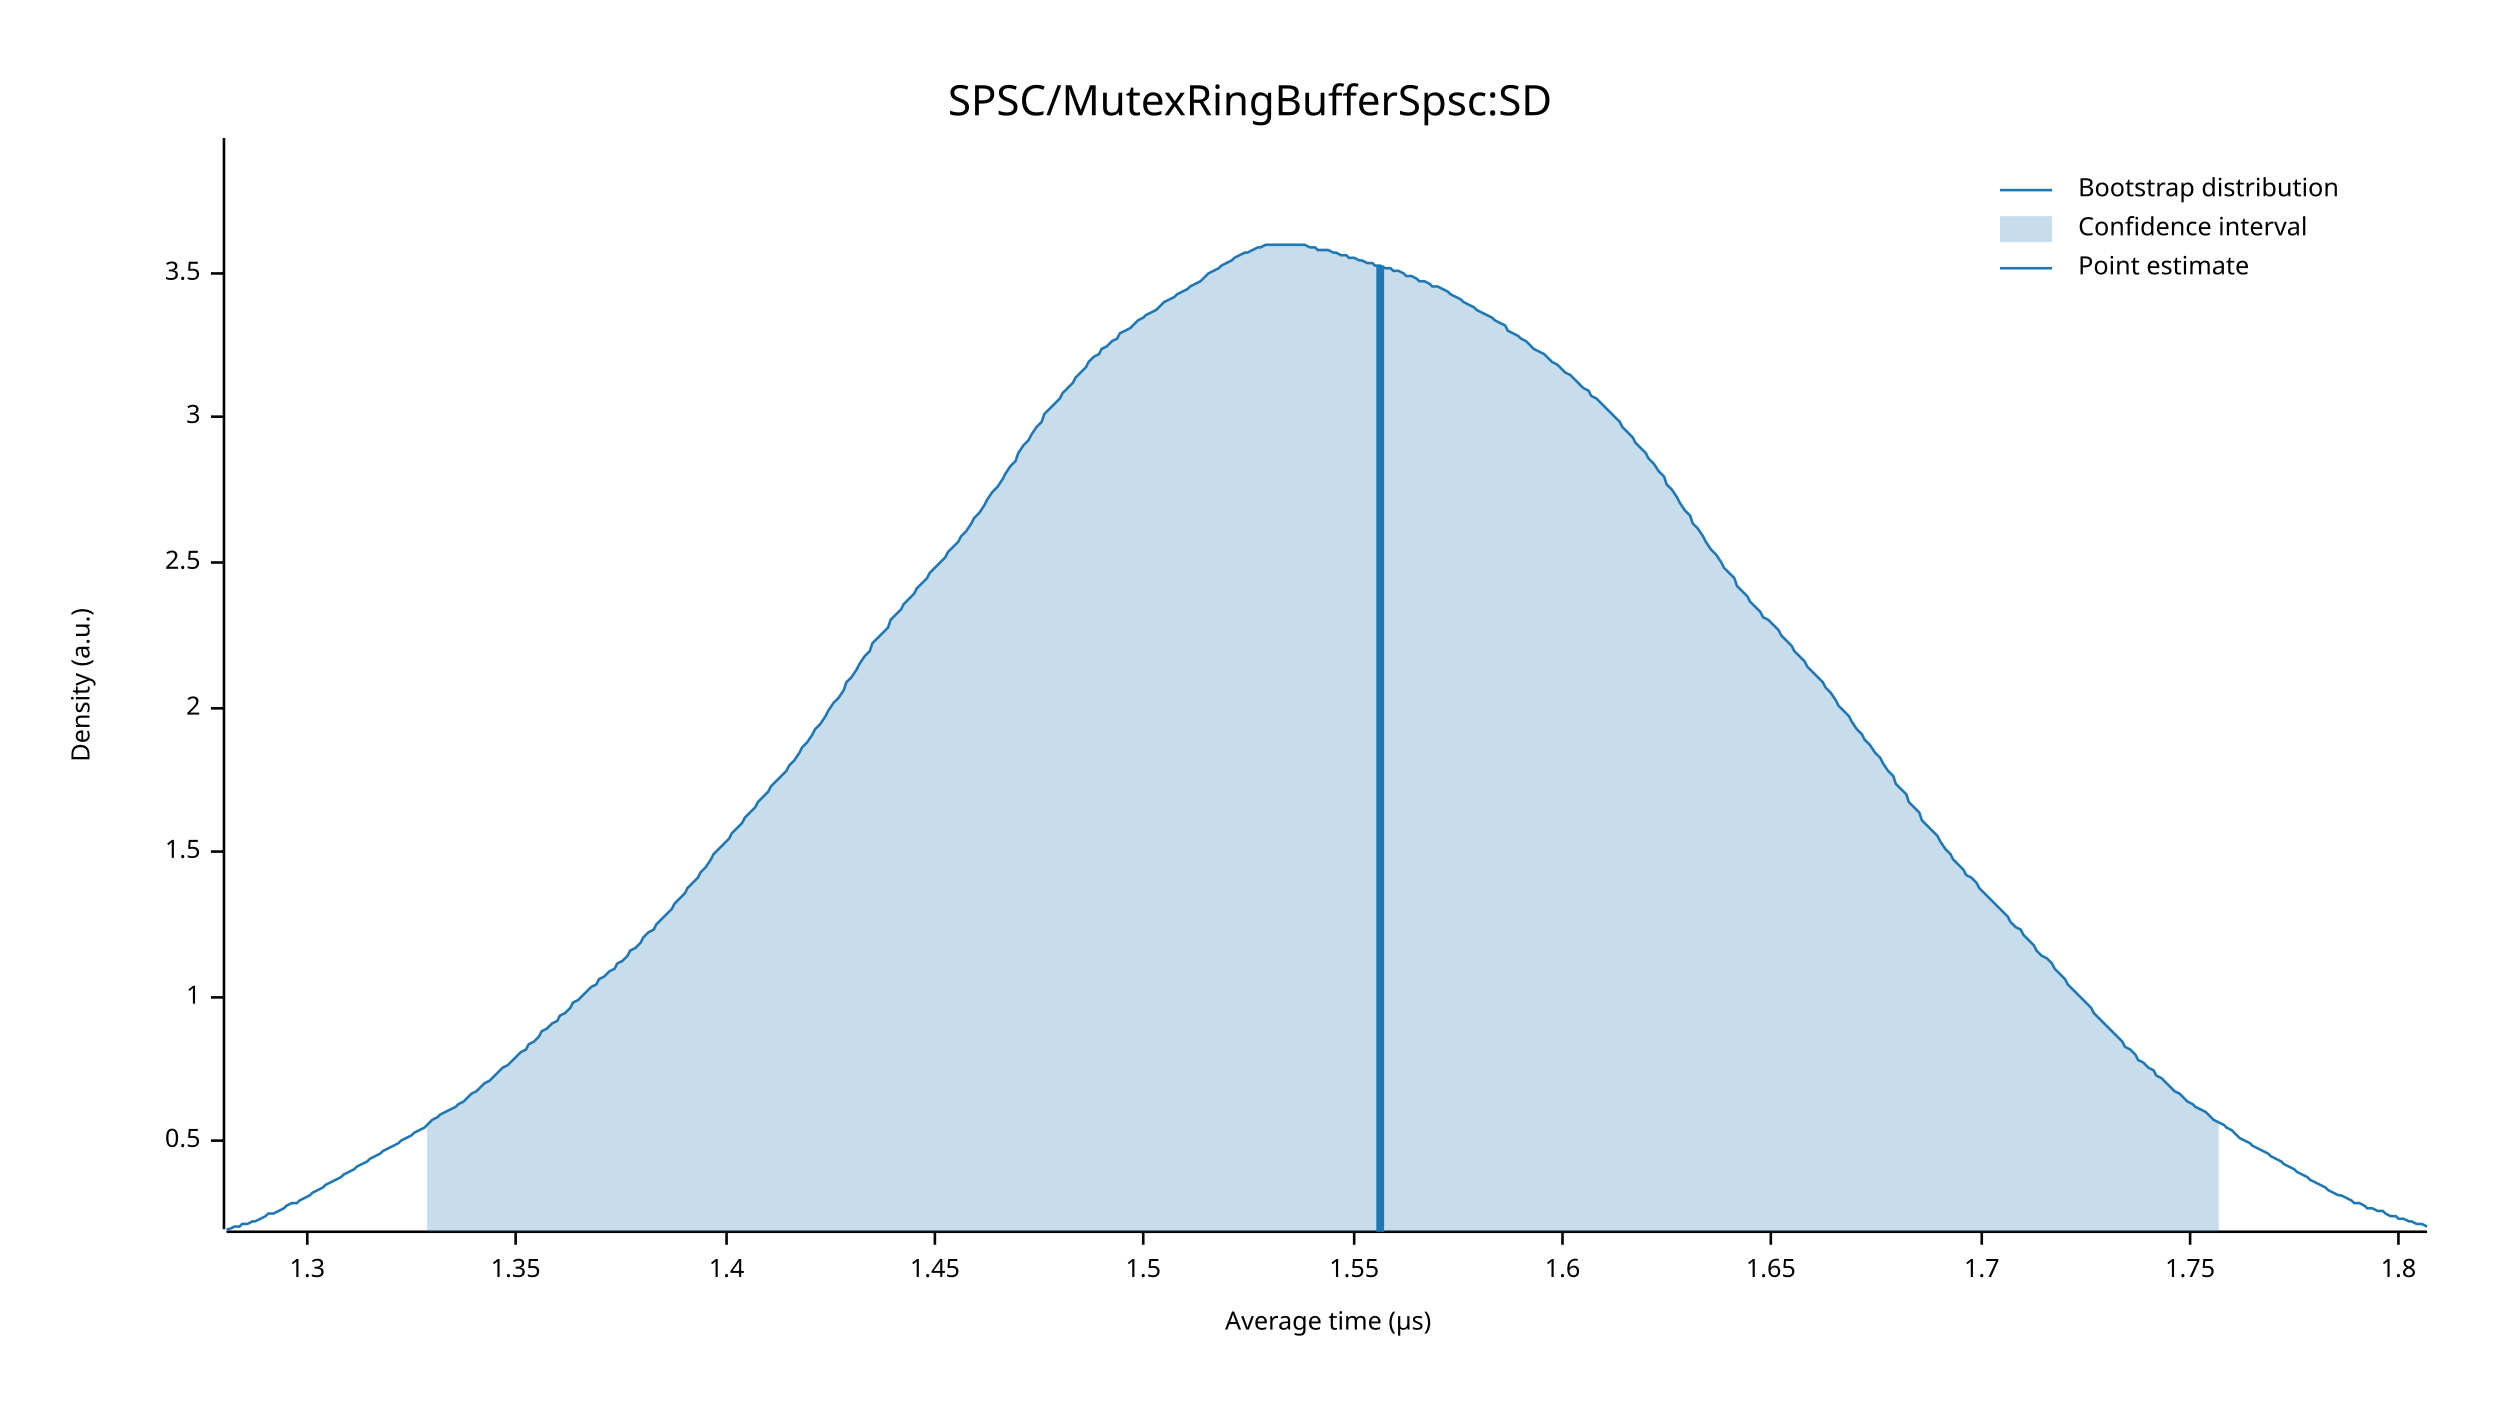
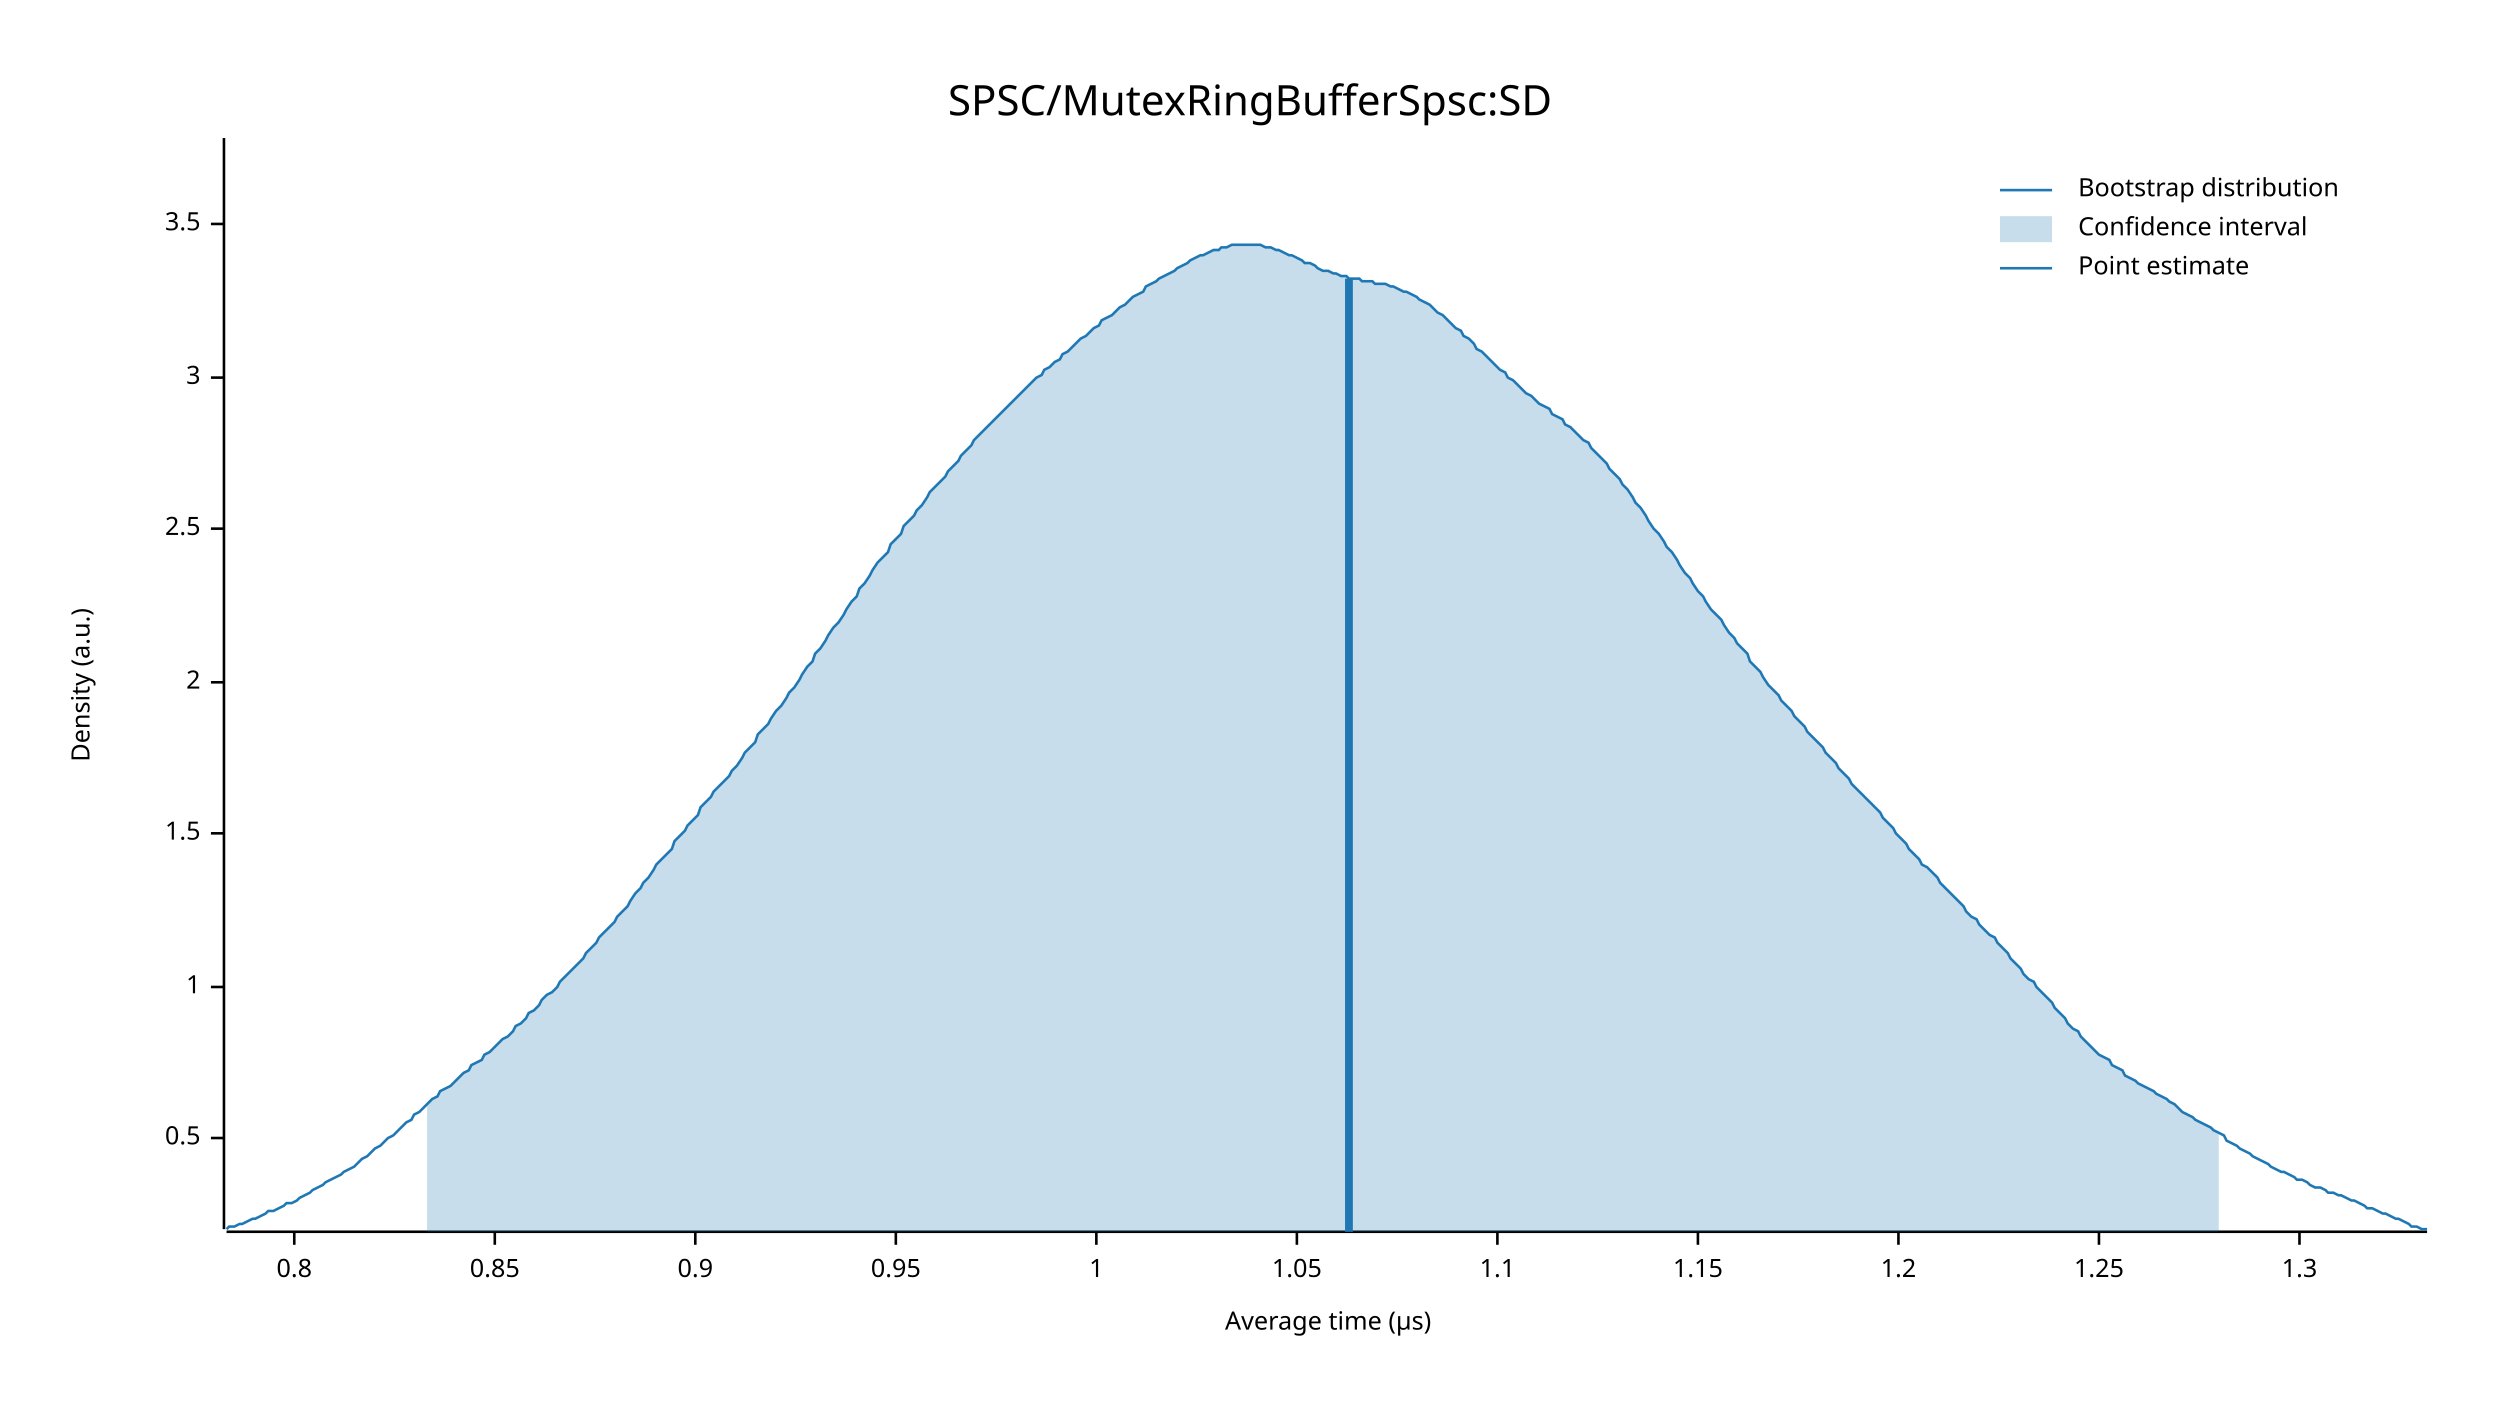
<svg xmlns="http://www.w3.org/2000/svg" width="960" height="540" viewBox="0 0 960 540">
  <text x="480" y="32" dy="0.76em" text-anchor="middle" font-family="sans-serif" font-size="16.129" opacity="1" fill="#000000">
SPSC/MutexRingBufferSpsc:SD
</text>
  <text x="27" y="263" dy="0.76em" text-anchor="middle" font-family="sans-serif" font-size="9.677" opacity="1" fill="#000000" transform="rotate(270, 27, 263)">
Density (a.u.)
</text>
  <text x="510" y="513" dy="-0.5ex" text-anchor="middle" font-family="sans-serif" font-size="9.677" opacity="1" fill="#000000">
Average time (µs)
</text>
  <polyline fill="none" opacity="1" stroke="#000000" stroke-width="1" points="86,53 86,472 " />
-   <text x="77" y="438" dy="0.5ex" text-anchor="end" font-family="sans-serif" font-size="9.677" opacity="1" fill="#000000">
+   <text x="77" y="437" dy="0.5ex" text-anchor="end" font-family="sans-serif" font-size="9.677" opacity="1" fill="#000000">
0.5
</text>
-   <polyline fill="none" opacity="1" stroke="#000000" stroke-width="1" points="81,438 86,438 " />
-   <text x="77" y="383" dy="0.5ex" text-anchor="end" font-family="sans-serif" font-size="9.677" opacity="1" fill="#000000">
+   <polyline fill="none" opacity="1" stroke="#000000" stroke-width="1" points="81,437 86,437 " />
+   <text x="77" y="379" dy="0.5ex" text-anchor="end" font-family="sans-serif" font-size="9.677" opacity="1" fill="#000000">
1
</text>
-   <polyline fill="none" opacity="1" stroke="#000000" stroke-width="1" points="81,383 86,383 " />
-   <text x="77" y="327" dy="0.5ex" text-anchor="end" font-family="sans-serif" font-size="9.677" opacity="1" fill="#000000">
+   <polyline fill="none" opacity="1" stroke="#000000" stroke-width="1" points="81,379 86,379 " />
+   <text x="77" y="320" dy="0.5ex" text-anchor="end" font-family="sans-serif" font-size="9.677" opacity="1" fill="#000000">
1.5
</text>
-   <polyline fill="none" opacity="1" stroke="#000000" stroke-width="1" points="81,327 86,327 " />
-   <text x="77" y="272" dy="0.5ex" text-anchor="end" font-family="sans-serif" font-size="9.677" opacity="1" fill="#000000">
+   <polyline fill="none" opacity="1" stroke="#000000" stroke-width="1" points="81,320 86,320 " />
+   <text x="77" y="262" dy="0.5ex" text-anchor="end" font-family="sans-serif" font-size="9.677" opacity="1" fill="#000000">
2
</text>
-   <polyline fill="none" opacity="1" stroke="#000000" stroke-width="1" points="81,272 86,272 " />
-   <text x="77" y="216" dy="0.5ex" text-anchor="end" font-family="sans-serif" font-size="9.677" opacity="1" fill="#000000">
+   <polyline fill="none" opacity="1" stroke="#000000" stroke-width="1" points="81,262 86,262 " />
+   <text x="77" y="203" dy="0.5ex" text-anchor="end" font-family="sans-serif" font-size="9.677" opacity="1" fill="#000000">
2.5
</text>
-   <polyline fill="none" opacity="1" stroke="#000000" stroke-width="1" points="81,216 86,216 " />
-   <text x="77" y="160" dy="0.5ex" text-anchor="end" font-family="sans-serif" font-size="9.677" opacity="1" fill="#000000">
+   <polyline fill="none" opacity="1" stroke="#000000" stroke-width="1" points="81,203 86,203 " />
+   <text x="77" y="145" dy="0.5ex" text-anchor="end" font-family="sans-serif" font-size="9.677" opacity="1" fill="#000000">
3
</text>
-   <polyline fill="none" opacity="1" stroke="#000000" stroke-width="1" points="81,160 86,160 " />
-   <text x="77" y="105" dy="0.5ex" text-anchor="end" font-family="sans-serif" font-size="9.677" opacity="1" fill="#000000">
+   <polyline fill="none" opacity="1" stroke="#000000" stroke-width="1" points="81,145 86,145 " />
+   <text x="77" y="86" dy="0.5ex" text-anchor="end" font-family="sans-serif" font-size="9.677" opacity="1" fill="#000000">
3.5
</text>
-   <polyline fill="none" opacity="1" stroke="#000000" stroke-width="1" points="81,105 86,105 " />
+   <polyline fill="none" opacity="1" stroke="#000000" stroke-width="1" points="81,86 86,86 " />
  <polyline fill="none" opacity="1" stroke="#000000" stroke-width="1" points="87,473 932,473 " />
-   <text x="118" y="483" dy="0.76em" text-anchor="middle" font-family="sans-serif" font-size="9.677" opacity="1" fill="#000000">
+   <text x="113" y="483" dy="0.76em" text-anchor="middle" font-family="sans-serif" font-size="9.677" opacity="1" fill="#000000">
+ 0.8
+ </text>
+   <polyline fill="none" opacity="1" stroke="#000000" stroke-width="1" points="113,473 113,478 " />
+   <text x="190" y="483" dy="0.76em" text-anchor="middle" font-family="sans-serif" font-size="9.677" opacity="1" fill="#000000">
+ 0.85
+ </text>
+   <polyline fill="none" opacity="1" stroke="#000000" stroke-width="1" points="190,473 190,478 " />
+   <text x="267" y="483" dy="0.76em" text-anchor="middle" font-family="sans-serif" font-size="9.677" opacity="1" fill="#000000">
+ 0.9
+ </text>
+   <polyline fill="none" opacity="1" stroke="#000000" stroke-width="1" points="267,473 267,478 " />
+   <text x="344" y="483" dy="0.76em" text-anchor="middle" font-family="sans-serif" font-size="9.677" opacity="1" fill="#000000">
+ 0.95
+ </text>
+   <polyline fill="none" opacity="1" stroke="#000000" stroke-width="1" points="344,473 344,478 " />
+   <text x="421" y="483" dy="0.76em" text-anchor="middle" font-family="sans-serif" font-size="9.677" opacity="1" fill="#000000">
+ 1
+ </text>
+   <polyline fill="none" opacity="1" stroke="#000000" stroke-width="1" points="421,473 421,478 " />
+   <text x="498" y="483" dy="0.76em" text-anchor="middle" font-family="sans-serif" font-size="9.677" opacity="1" fill="#000000">
+ 1.05
+ </text>
+   <polyline fill="none" opacity="1" stroke="#000000" stroke-width="1" points="498,473 498,478 " />
+   <text x="575" y="483" dy="0.76em" text-anchor="middle" font-family="sans-serif" font-size="9.677" opacity="1" fill="#000000">
+ 1.1
+ </text>
+   <polyline fill="none" opacity="1" stroke="#000000" stroke-width="1" points="575,473 575,478 " />
+   <text x="652" y="483" dy="0.76em" text-anchor="middle" font-family="sans-serif" font-size="9.677" opacity="1" fill="#000000">
+ 1.15
+ </text>
+   <polyline fill="none" opacity="1" stroke="#000000" stroke-width="1" points="652,473 652,478 " />
+   <text x="729" y="483" dy="0.76em" text-anchor="middle" font-family="sans-serif" font-size="9.677" opacity="1" fill="#000000">
+ 1.2
+ </text>
+   <polyline fill="none" opacity="1" stroke="#000000" stroke-width="1" points="729,473 729,478 " />
+   <text x="806" y="483" dy="0.76em" text-anchor="middle" font-family="sans-serif" font-size="9.677" opacity="1" fill="#000000">
+ 1.25
+ </text>
+   <polyline fill="none" opacity="1" stroke="#000000" stroke-width="1" points="806,473 806,478 " />
+   <text x="883" y="483" dy="0.76em" text-anchor="middle" font-family="sans-serif" font-size="9.677" opacity="1" fill="#000000">
1.3
</text>
-   <polyline fill="none" opacity="1" stroke="#000000" stroke-width="1" points="118,473 118,478 " />
-   <text x="198" y="483" dy="0.76em" text-anchor="middle" font-family="sans-serif" font-size="9.677" opacity="1" fill="#000000">
- 1.35
- </text>
-   <polyline fill="none" opacity="1" stroke="#000000" stroke-width="1" points="198,473 198,478 " />
-   <text x="279" y="483" dy="0.76em" text-anchor="middle" font-family="sans-serif" font-size="9.677" opacity="1" fill="#000000">
- 1.4
- </text>
-   <polyline fill="none" opacity="1" stroke="#000000" stroke-width="1" points="279,473 279,478 " />
-   <text x="359" y="483" dy="0.76em" text-anchor="middle" font-family="sans-serif" font-size="9.677" opacity="1" fill="#000000">
- 1.45
- </text>
-   <polyline fill="none" opacity="1" stroke="#000000" stroke-width="1" points="359,473 359,478 " />
-   <text x="439" y="483" dy="0.76em" text-anchor="middle" font-family="sans-serif" font-size="9.677" opacity="1" fill="#000000">
- 1.5
- </text>
-   <polyline fill="none" opacity="1" stroke="#000000" stroke-width="1" points="439,473 439,478 " />
-   <text x="520" y="483" dy="0.76em" text-anchor="middle" font-family="sans-serif" font-size="9.677" opacity="1" fill="#000000">
- 1.55
- </text>
-   <polyline fill="none" opacity="1" stroke="#000000" stroke-width="1" points="520,473 520,478 " />
-   <text x="600" y="483" dy="0.76em" text-anchor="middle" font-family="sans-serif" font-size="9.677" opacity="1" fill="#000000">
- 1.6
- </text>
-   <polyline fill="none" opacity="1" stroke="#000000" stroke-width="1" points="600,473 600,478 " />
-   <text x="680" y="483" dy="0.76em" text-anchor="middle" font-family="sans-serif" font-size="9.677" opacity="1" fill="#000000">
- 1.65
- </text>
-   <polyline fill="none" opacity="1" stroke="#000000" stroke-width="1" points="680,473 680,478 " />
-   <text x="761" y="483" dy="0.76em" text-anchor="middle" font-family="sans-serif" font-size="9.677" opacity="1" fill="#000000">
- 1.7
- </text>
-   <polyline fill="none" opacity="1" stroke="#000000" stroke-width="1" points="761,473 761,478 " />
-   <text x="841" y="483" dy="0.76em" text-anchor="middle" font-family="sans-serif" font-size="9.677" opacity="1" fill="#000000">
- 1.75
- </text>
-   <polyline fill="none" opacity="1" stroke="#000000" stroke-width="1" points="841,473 841,478 " />
-   <text x="921" y="483" dy="0.76em" text-anchor="middle" font-family="sans-serif" font-size="9.677" opacity="1" fill="#000000">
- 1.8
- </text>
-   <polyline fill="none" opacity="1" stroke="#000000" stroke-width="1" points="921,473 921,478 " />
-   <polyline fill="none" opacity="1" stroke="#1F78B4" stroke-width="1" points="87,472 88,472 90,471 92,471 93,470 95,470 97,469 98,469 100,468 102,467 103,466 105,466 107,465 109,464 110,463 112,462 114,462 115,461 117,460 119,459 120,458 122,457 124,456 125,455 127,454 129,453 131,452 132,451 134,450 136,449 137,448 139,447 141,446 142,445 144,444 146,443 147,442 149,441 151,440 153,439 154,438 156,437 158,436 159,435 161,434 163,433 164,432 166,430 168,429 169,428 171,427 173,426 175,425 176,424 178,423 180,421 181,420 183,419 185,417 186,416 188,415 190,413 191,412 193,410 195,409 197,407 198,406 200,404 202,403 203,401 205,400 207,398 208,396 210,395 212,393 214,392 215,390 217,389 219,387 220,385 222,384 224,382 225,381 227,379 229,378 230,376 232,375 234,373 236,372 237,370 239,369 241,367 242,365 244,364 246,362 247,360 249,358 251,357 252,355 254,353 256,351 258,349 259,347 261,345 263,343 264,341 266,339 268,337 269,335 271,333 273,330 274,328 276,326 278,324 280,322 281,320 283,318 285,316 286,314 288,312 290,310 291,308 293,306 295,304 296,302 298,300 300,298 302,296 303,294 305,292 307,289 308,287 310,285 312,282 313,280 315,278 317,275 318,273 320,270 322,268 324,265 325,262 327,260 329,257 330,255 332,252 334,250 335,247 337,245 339,243 341,241 342,238 344,236 346,234 347,232 349,230 351,228 352,226 354,224 356,222 357,220 359,218 361,216 363,214 364,212 366,210 368,208 369,206 371,204 373,201 374,199 376,197 378,194 379,192 381,189 383,187 385,184 386,182 388,179 390,177 391,174 393,171 395,169 396,167 398,164 400,162 401,159 403,157 405,155 407,153 408,151 410,149 412,147 413,145 415,143 417,141 418,139 420,137 422,136 423,134 425,133 427,131 429,130 430,128 432,127 434,126 435,125 437,123 439,122 440,121 442,120 444,119 445,118 447,116 449,115 451,114 452,113 454,112 456,111 457,110 459,109 461,108 462,107 464,105 466,104 468,103 469,102 471,101 473,100 474,99 476,98 478,97 479,97 481,96 483,95 484,95 486,94 488,94 490,94 491,94 493,94 495,94 496,94 498,94 500,94 501,94 503,95 505,95 506,96 508,96 510,96 512,97 513,97 515,98 517,98 518,99 520,99 522,100 523,100 525,101 527,101 528,102 530,102 532,103 534,103 535,104 537,104 539,105 540,106 542,106 544,107 545,108 547,108 549,109 550,110 552,110 554,111 556,112 557,113 559,114 561,115 562,116 564,117 566,118 567,119 569,120 571,121 573,122 574,123 576,124 578,125 579,127 581,128 583,129 584,130 586,131 588,133 589,134 591,135 593,136 595,138 596,139 598,140 600,142 601,143 603,144 605,146 606,147 608,149 610,150 611,152 613,153 615,155 617,157 618,158 620,160 622,162 623,164 625,166 627,168 628,170 630,172 632,174 633,176 635,178 637,181 639,183 640,186 642,188 644,191 645,193 647,196 649,198 650,201 652,203 654,206 655,208 657,211 659,213 661,216 662,218 664,220 666,222 667,225 669,227 671,229 672,231 674,233 676,235 677,237 679,238 681,240 683,242 684,244 686,246 688,248 689,250 691,252 693,254 694,256 696,258 698,260 700,262 701,264 703,266 705,269 706,271 708,273 710,275 711,277 713,280 715,282 716,284 718,286 720,289 722,291 723,293 725,296 727,298 728,301 730,303 732,305 733,308 735,310 737,312 738,315 740,317 742,319 744,321 745,323 747,326 749,328 750,330 752,332 754,334 755,336 757,337 759,339 760,341 762,343 764,345 766,347 767,348 769,350 771,352 772,354 774,356 776,357 777,359 779,361 781,363 782,365 784,367 786,368 788,370 789,372 791,374 793,376 794,378 796,380 798,382 799,383 801,385 803,387 804,389 806,391 808,393 810,395 811,396 813,398 815,400 816,402 818,403 820,405 821,407 823,408 825,410 827,411 828,413 830,414 832,416 833,417 835,419 837,420 838,421 840,423 842,424 843,425 845,426 847,427 849,429 850,430 852,431 854,432 855,433 857,434 859,436 860,437 862,438 864,439 865,440 867,441 869,442 871,443 872,444 874,445 876,446 877,447 879,448 881,449 882,450 884,451 886,452 887,453 889,454 891,455 893,456 894,457 896,458 898,459 899,459 901,460 903,461 904,462 906,462 908,463 909,464 911,464 913,465 915,465 916,466 918,467 920,467 921,468 923,468 925,469 926,469 928,470 930,470 932,471 " />
-   <polygon opacity="0.25" fill="#1F78B4" points="164,432 166,430 168,429 169,428 171,427 173,426 175,425 176,424 178,423 180,421 181,420 183,419 185,417 186,416 188,415 190,413 191,412 193,410 195,409 197,407 198,406 200,404 202,403 203,401 205,400 207,398 208,396 210,395 212,393 214,392 215,390 217,389 219,387 220,385 222,384 224,382 225,381 227,379 229,378 230,376 232,375 234,373 236,372 237,370 239,369 241,367 242,365 244,364 246,362 247,360 249,358 251,357 252,355 254,353 256,351 258,349 259,347 261,345 263,343 264,341 266,339 268,337 269,335 271,333 273,330 274,328 276,326 278,324 280,322 281,320 283,318 285,316 286,314 288,312 290,310 291,308 293,306 295,304 296,302 298,300 300,298 302,296 303,294 305,292 307,289 308,287 310,285 312,282 313,280 315,278 317,275 318,273 320,270 322,268 324,265 325,262 327,260 329,257 330,255 332,252 334,250 335,247 337,245 339,243 341,241 342,238 344,236 346,234 347,232 349,230 351,228 352,226 354,224 356,222 357,220 359,218 361,216 363,214 364,212 366,210 368,208 369,206 371,204 373,201 374,199 376,197 378,194 379,192 381,189 383,187 385,184 386,182 388,179 390,177 391,174 393,171 395,169 396,167 398,164 400,162 401,159 403,157 405,155 407,153 408,151 410,149 412,147 413,145 415,143 417,141 418,139 420,137 422,136 423,134 425,133 427,131 429,130 430,128 432,127 434,126 435,125 437,123 439,122 440,121 442,120 444,119 445,118 447,116 449,115 451,114 452,113 454,112 456,111 457,110 459,109 461,108 462,107 464,105 466,104 468,103 469,102 471,101 473,100 474,99 476,98 478,97 479,97 481,96 483,95 484,95 486,94 488,94 490,94 491,94 493,94 495,94 496,94 498,94 500,94 501,94 503,95 505,95 506,96 508,96 510,96 512,97 513,97 515,98 517,98 518,99 520,99 522,100 523,100 525,101 527,101 528,102 530,102 532,103 534,103 535,104 537,104 539,105 540,106 542,106 544,107 545,108 547,108 549,109 550,110 552,110 554,111 556,112 557,113 559,114 561,115 562,116 564,117 566,118 567,119 569,120 571,121 573,122 574,123 576,124 578,125 579,127 581,128 583,129 584,130 586,131 588,133 589,134 591,135 593,136 595,138 596,139 598,140 600,142 601,143 603,144 605,146 606,147 608,149 610,150 611,152 613,153 615,155 617,157 618,158 620,160 622,162 623,164 625,166 627,168 628,170 630,172 632,174 633,176 635,178 637,181 639,183 640,186 642,188 644,191 645,193 647,196 649,198 650,201 652,203 654,206 655,208 657,211 659,213 661,216 662,218 664,220 666,222 667,225 669,227 671,229 672,231 674,233 676,235 677,237 679,238 681,240 683,242 684,244 686,246 688,248 689,250 691,252 693,254 694,256 696,258 698,260 700,262 701,264 703,266 705,269 706,271 708,273 710,275 711,277 713,280 715,282 716,284 718,286 720,289 722,291 723,293 725,296 727,298 728,301 730,303 732,305 733,308 735,310 737,312 738,315 740,317 742,319 744,321 745,323 747,326 749,328 750,330 752,332 754,334 755,336 757,337 759,339 760,341 762,343 764,345 766,347 767,348 769,350 771,352 772,354 774,356 776,357 777,359 779,361 781,363 782,365 784,367 786,368 788,370 789,372 791,374 793,376 794,378 796,380 798,382 799,383 801,385 803,387 804,389 806,391 808,393 810,395 811,396 813,398 815,400 816,402 818,403 820,405 821,407 823,408 825,410 827,411 828,413 830,414 832,416 833,417 835,419 837,420 838,421 840,423 842,424 843,425 845,426 847,427 849,429 850,430 852,431 852,473 164,473 " />
-   <polyline fill="none" opacity="1" stroke="#1F78B4" stroke-width="3" points="530,473 530,102 " />
+   <polyline fill="none" opacity="1" stroke="#000000" stroke-width="1" points="883,473 883,478 " />
+   <polyline fill="none" opacity="1" stroke="#1F78B4" stroke-width="1" points="87,472 88,471 90,471 92,470 93,470 95,469 97,468 98,468 100,467 102,466 103,465 105,465 107,464 109,463 110,462 112,462 114,461 115,460 117,459 119,458 120,457 122,456 124,455 125,454 127,453 129,452 131,451 132,450 134,449 136,448 137,447 139,445 141,444 142,443 144,441 146,440 147,439 149,437 151,436 153,434 154,433 156,431 158,430 159,428 161,427 163,425 164,424 166,422 168,421 169,419 171,418 173,417 175,415 176,414 178,412 180,411 181,409 183,408 185,407 186,405 188,404 190,402 191,401 193,399 195,398 197,396 198,394 200,393 202,391 203,389 205,388 207,386 208,384 210,382 212,381 214,379 215,377 217,375 219,373 220,372 222,370 224,368 225,366 227,364 229,362 230,360 232,358 234,356 236,354 237,352 239,350 241,348 242,346 244,343 246,341 247,339 249,337 251,334 252,332 254,330 256,328 258,326 259,323 261,321 263,319 264,317 266,315 268,313 269,310 271,308 273,306 274,304 276,302 278,300 280,298 281,296 283,294 285,291 286,289 288,287 290,285 291,282 293,280 295,278 296,276 298,273 300,271 302,268 303,266 305,264 307,261 308,259 310,256 312,254 313,251 315,249 317,246 318,244 320,241 322,239 324,236 325,234 327,231 329,229 330,226 332,224 334,221 335,219 337,216 339,214 341,212 342,209 344,207 346,205 347,202 349,200 351,198 352,196 354,194 356,191 357,189 359,187 361,185 363,183 364,181 366,179 368,177 369,175 371,173 373,171 374,169 376,167 378,165 379,164 381,162 383,160 385,158 386,157 388,155 390,153 391,152 393,150 395,148 396,147 398,145 400,144 401,142 403,141 405,139 407,138 408,136 410,135 412,133 413,132 415,130 417,129 418,128 420,126 422,125 423,123 425,122 427,121 429,119 430,118 432,117 434,115 435,114 437,113 439,112 440,110 442,109 444,108 445,107 447,106 449,105 451,104 452,103 454,102 456,101 457,100 459,99 461,98 462,98 464,97 466,96 468,96 469,95 471,95 473,94 474,94 476,94 478,94 479,94 481,94 483,94 484,94 486,95 488,95 490,96 491,96 493,97 495,98 496,98 498,99 500,100 501,101 503,101 505,102 506,103 508,104 510,104 512,105 513,105 515,106 517,106 518,107 520,107 522,107 523,108 525,108 527,108 528,109 530,109 532,109 534,110 535,110 537,111 539,112 540,112 542,113 544,114 545,115 547,116 549,117 550,118 552,120 554,121 556,123 557,124 559,126 561,127 562,129 564,130 566,132 567,134 569,135 571,137 573,139 574,140 576,142 578,143 579,145 581,146 583,148 584,149 586,151 588,152 589,153 591,155 593,156 595,157 596,159 598,160 600,161 601,163 603,164 605,166 606,167 608,169 610,170 611,172 613,174 615,176 617,178 618,180 620,182 622,184 623,186 625,188 627,191 628,193 630,195 632,198 633,200 635,203 637,205 639,208 640,210 642,212 644,215 645,217 647,220 649,222 650,224 652,227 654,229 655,231 657,234 659,236 661,238 662,240 664,243 666,245 667,247 669,249 671,251 672,254 674,256 676,258 677,260 679,263 681,265 683,267 684,269 686,271 688,273 689,275 691,277 693,279 694,281 696,283 698,285 700,287 701,289 703,291 705,293 706,295 708,297 710,299 711,301 713,303 715,305 716,306 718,308 720,310 722,312 723,314 725,316 727,318 728,320 730,322 732,324 733,326 735,328 737,330 738,332 740,333 742,335 744,337 745,339 747,341 749,343 750,344 752,346 754,348 755,350 757,352 759,353 760,355 762,357 764,359 766,360 767,362 769,364 771,366 772,368 774,370 776,372 777,374 779,376 781,377 782,379 784,381 786,383 788,385 789,387 791,389 793,391 794,393 796,395 798,396 799,398 801,400 803,402 804,403 806,405 808,406 810,407 811,409 813,410 815,411 816,413 818,414 820,415 821,416 823,417 825,418 827,419 828,420 830,421 832,422 833,423 835,424 837,426 838,427 840,428 842,429 843,430 845,431 847,432 849,433 850,434 852,435 854,436 855,438 857,439 859,440 860,441 862,442 864,443 865,444 867,445 869,446 871,447 872,448 874,449 876,450 877,450 879,451 881,452 882,453 884,453 886,454 887,455 889,456 891,456 893,457 894,458 896,458 898,459 899,459 901,460 903,461 904,461 906,462 908,463 909,464 911,464 913,465 915,466 916,466 918,467 920,468 921,468 923,469 925,470 926,471 928,471 930,472 932,472 " />
+   <polygon opacity="0.25" fill="#1F78B4" points="164,424 166,422 168,421 169,419 171,418 173,417 175,415 176,414 178,412 180,411 181,409 183,408 185,407 186,405 188,404 190,402 191,401 193,399 195,398 197,396 198,394 200,393 202,391 203,389 205,388 207,386 208,384 210,382 212,381 214,379 215,377 217,375 219,373 220,372 222,370 224,368 225,366 227,364 229,362 230,360 232,358 234,356 236,354 237,352 239,350 241,348 242,346 244,343 246,341 247,339 249,337 251,334 252,332 254,330 256,328 258,326 259,323 261,321 263,319 264,317 266,315 268,313 269,310 271,308 273,306 274,304 276,302 278,300 280,298 281,296 283,294 285,291 286,289 288,287 290,285 291,282 293,280 295,278 296,276 298,273 300,271 302,268 303,266 305,264 307,261 308,259 310,256 312,254 313,251 315,249 317,246 318,244 320,241 322,239 324,236 325,234 327,231 329,229 330,226 332,224 334,221 335,219 337,216 339,214 341,212 342,209 344,207 346,205 347,202 349,200 351,198 352,196 354,194 356,191 357,189 359,187 361,185 363,183 364,181 366,179 368,177 369,175 371,173 373,171 374,169 376,167 378,165 379,164 381,162 383,160 385,158 386,157 388,155 390,153 391,152 393,150 395,148 396,147 398,145 400,144 401,142 403,141 405,139 407,138 408,136 410,135 412,133 413,132 415,130 417,129 418,128 420,126 422,125 423,123 425,122 427,121 429,119 430,118 432,117 434,115 435,114 437,113 439,112 440,110 442,109 444,108 445,107 447,106 449,105 451,104 452,103 454,102 456,101 457,100 459,99 461,98 462,98 464,97 466,96 468,96 469,95 471,95 473,94 474,94 476,94 478,94 479,94 481,94 483,94 484,94 486,95 488,95 490,96 491,96 493,97 495,98 496,98 498,99 500,100 501,101 503,101 505,102 506,103 508,104 510,104 512,105 513,105 515,106 517,106 518,107 520,107 522,107 523,108 525,108 527,108 528,109 530,109 532,109 534,110 535,110 537,111 539,112 540,112 542,113 544,114 545,115 547,116 549,117 550,118 552,120 554,121 556,123 557,124 559,126 561,127 562,129 564,130 566,132 567,134 569,135 571,137 573,139 574,140 576,142 578,143 579,145 581,146 583,148 584,149 586,151 588,152 589,153 591,155 593,156 595,157 596,159 598,160 600,161 601,163 603,164 605,166 606,167 608,169 610,170 611,172 613,174 615,176 617,178 618,180 620,182 622,184 623,186 625,188 627,191 628,193 630,195 632,198 633,200 635,203 637,205 639,208 640,210 642,212 644,215 645,217 647,220 649,222 650,224 652,227 654,229 655,231 657,234 659,236 661,238 662,240 664,243 666,245 667,247 669,249 671,251 672,254 674,256 676,258 677,260 679,263 681,265 683,267 684,269 686,271 688,273 689,275 691,277 693,279 694,281 696,283 698,285 700,287 701,289 703,291 705,293 706,295 708,297 710,299 711,301 713,303 715,305 716,306 718,308 720,310 722,312 723,314 725,316 727,318 728,320 730,322 732,324 733,326 735,328 737,330 738,332 740,333 742,335 744,337 745,339 747,341 749,343 750,344 752,346 754,348 755,350 757,352 759,353 760,355 762,357 764,359 766,360 767,362 769,364 771,366 772,368 774,370 776,372 777,374 779,376 781,377 782,379 784,381 786,383 788,385 789,387 791,389 793,391 794,393 796,395 798,396 799,398 801,400 803,402 804,403 806,405 808,406 810,407 811,409 813,410 815,411 816,413 818,414 820,415 821,416 823,417 825,418 827,419 828,420 830,421 832,422 833,423 835,424 837,426 838,427 840,428 842,429 843,430 845,431 847,432 849,433 850,434 852,435 852,473 164,473 " />
+   <polyline fill="none" opacity="1" stroke="#1F78B4" stroke-width="3" points="518,473 518,107 " />
  <text x="798" y="68" dy="0.76em" text-anchor="start" font-family="sans-serif" font-size="9.677" opacity="1" fill="#000000">
Bootstrap distribution
</text>
  <text x="798" y="83" dy="0.76em" text-anchor="start" font-family="sans-serif" font-size="9.677" opacity="1" fill="#000000">
Confidence interval
</text>
  <text x="798" y="98" dy="0.76em" text-anchor="start" font-family="sans-serif" font-size="9.677" opacity="1" fill="#000000">
Point estimate
</text>
  <polyline fill="none" opacity="1" stroke="#1F78B4" stroke-width="1" points="768,73 788,73 " />
  <rect x="768" y="83" width="20" height="10" opacity="0.25" fill="#1F78B4" stroke="none" />
  <polyline fill="none" opacity="1" stroke="#1F78B4" stroke-width="1" points="768,103 788,103 " />
</svg>
